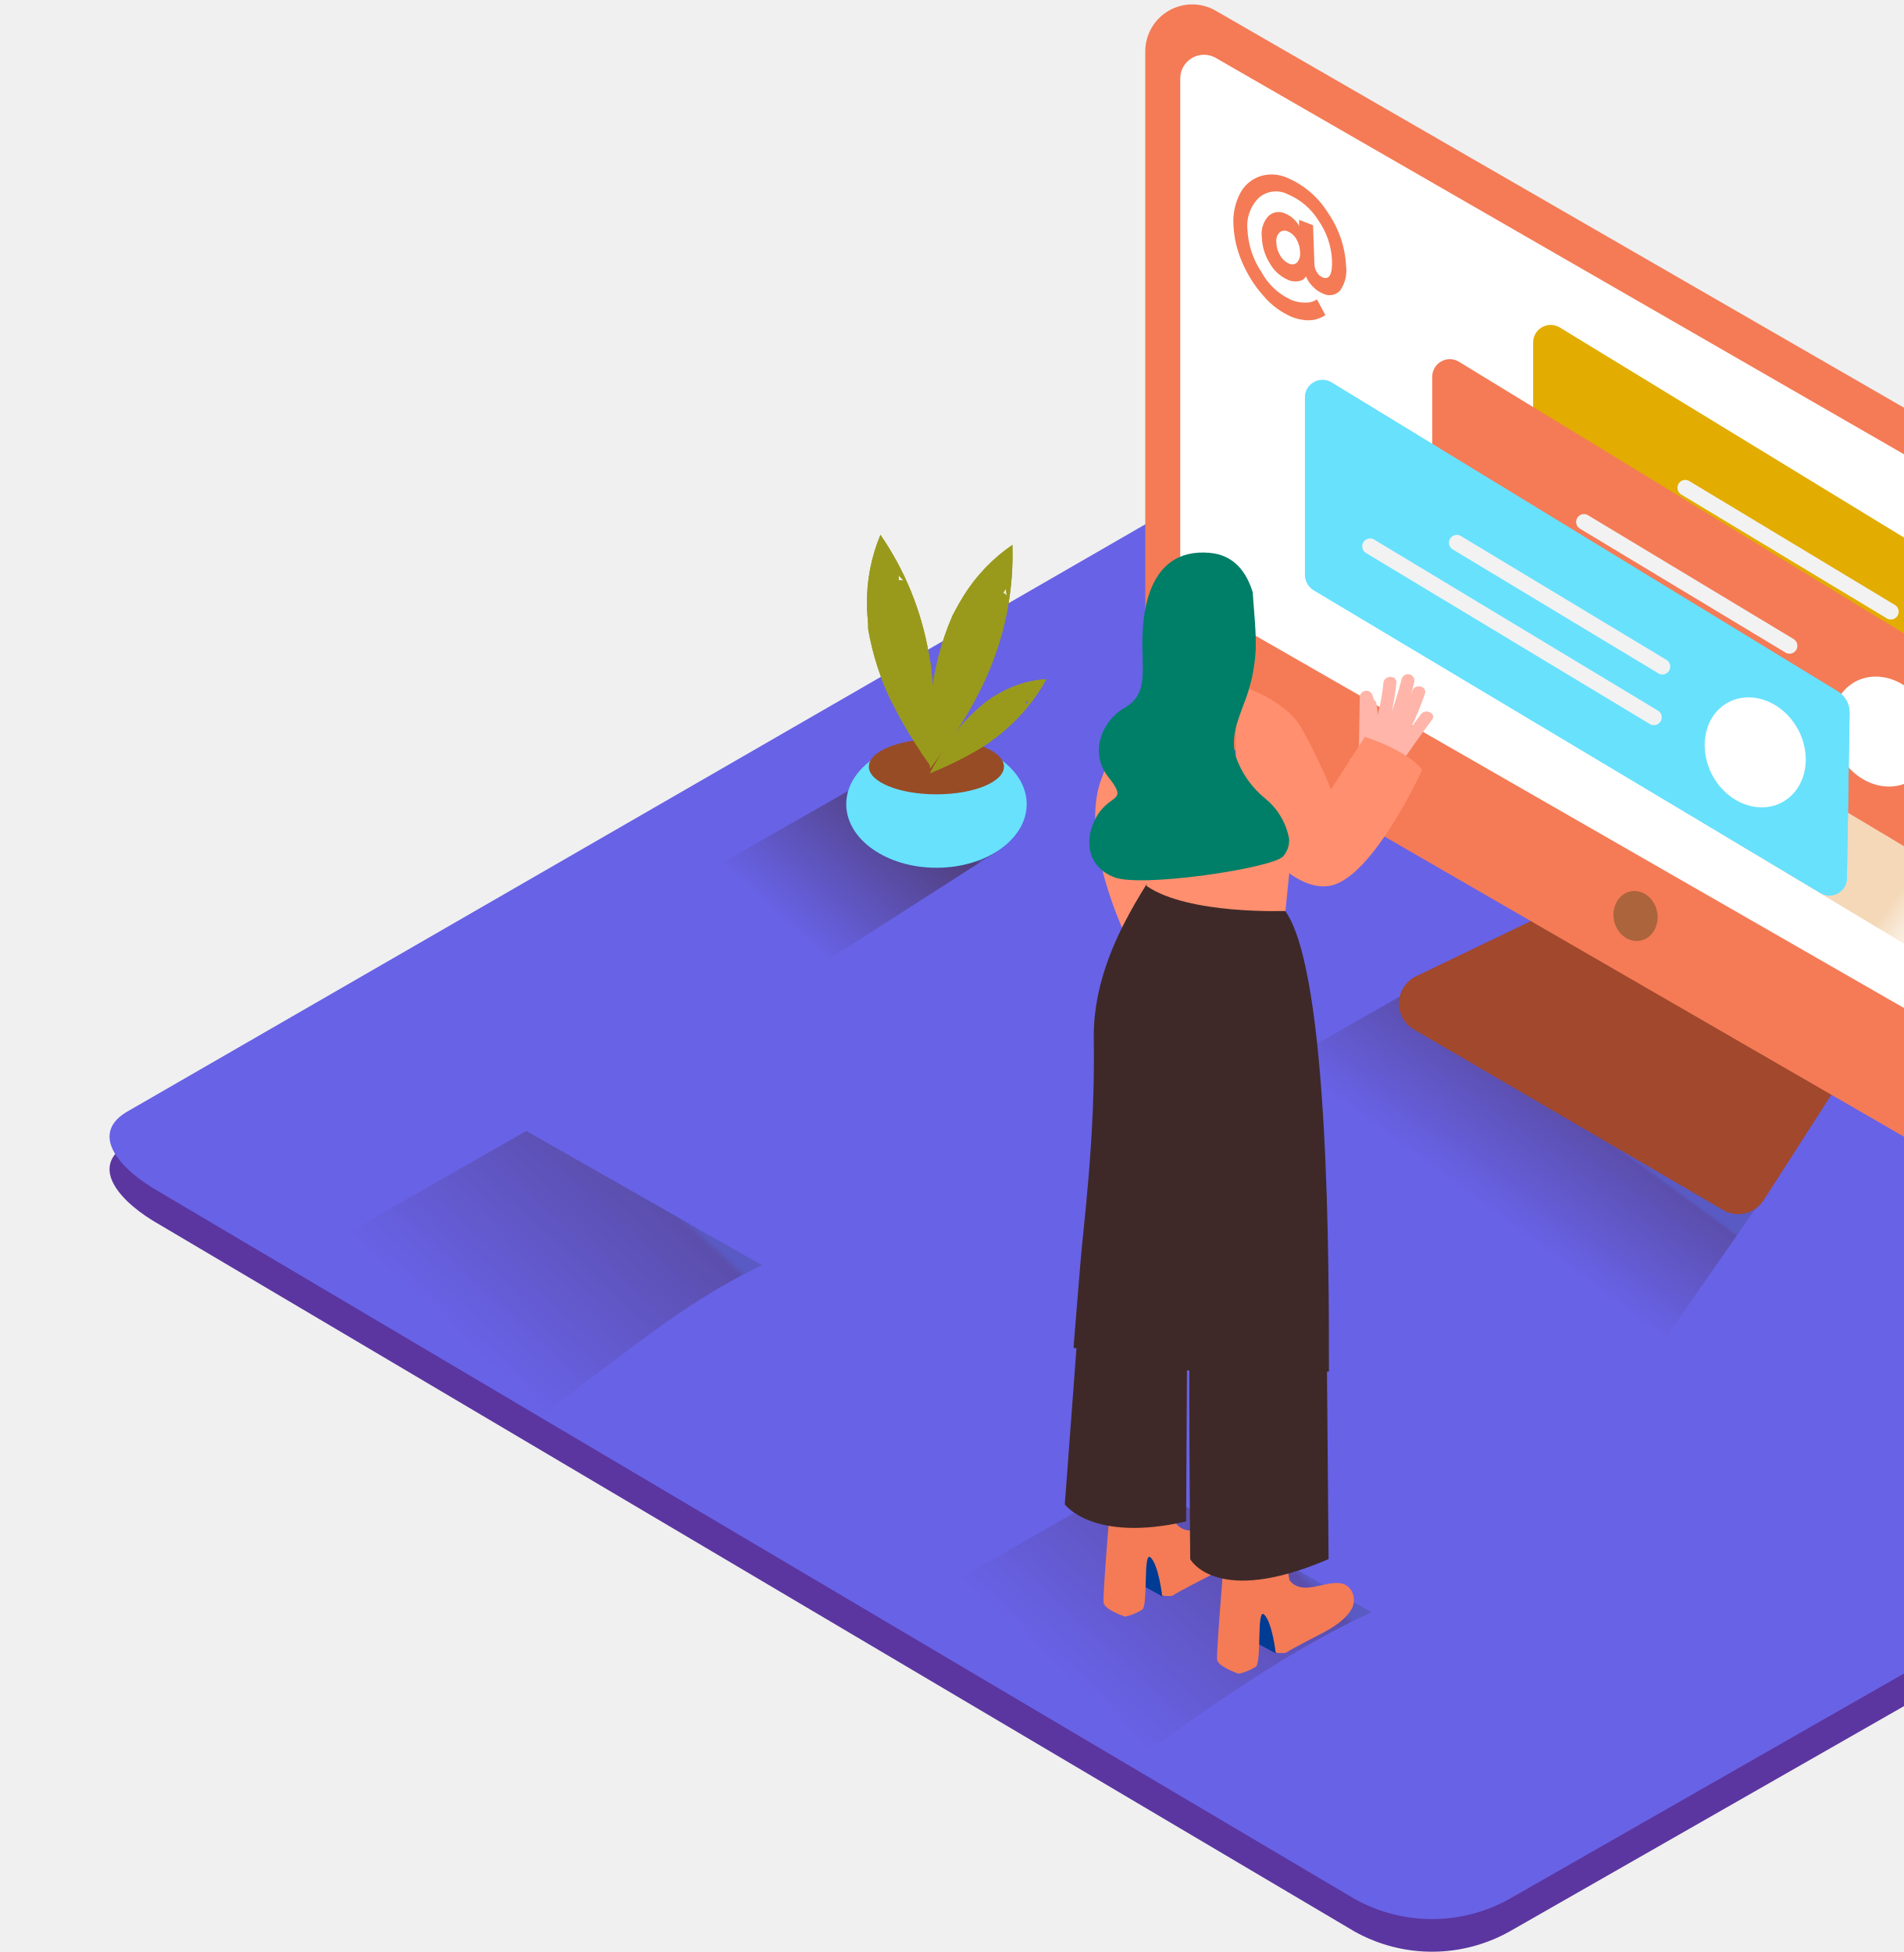
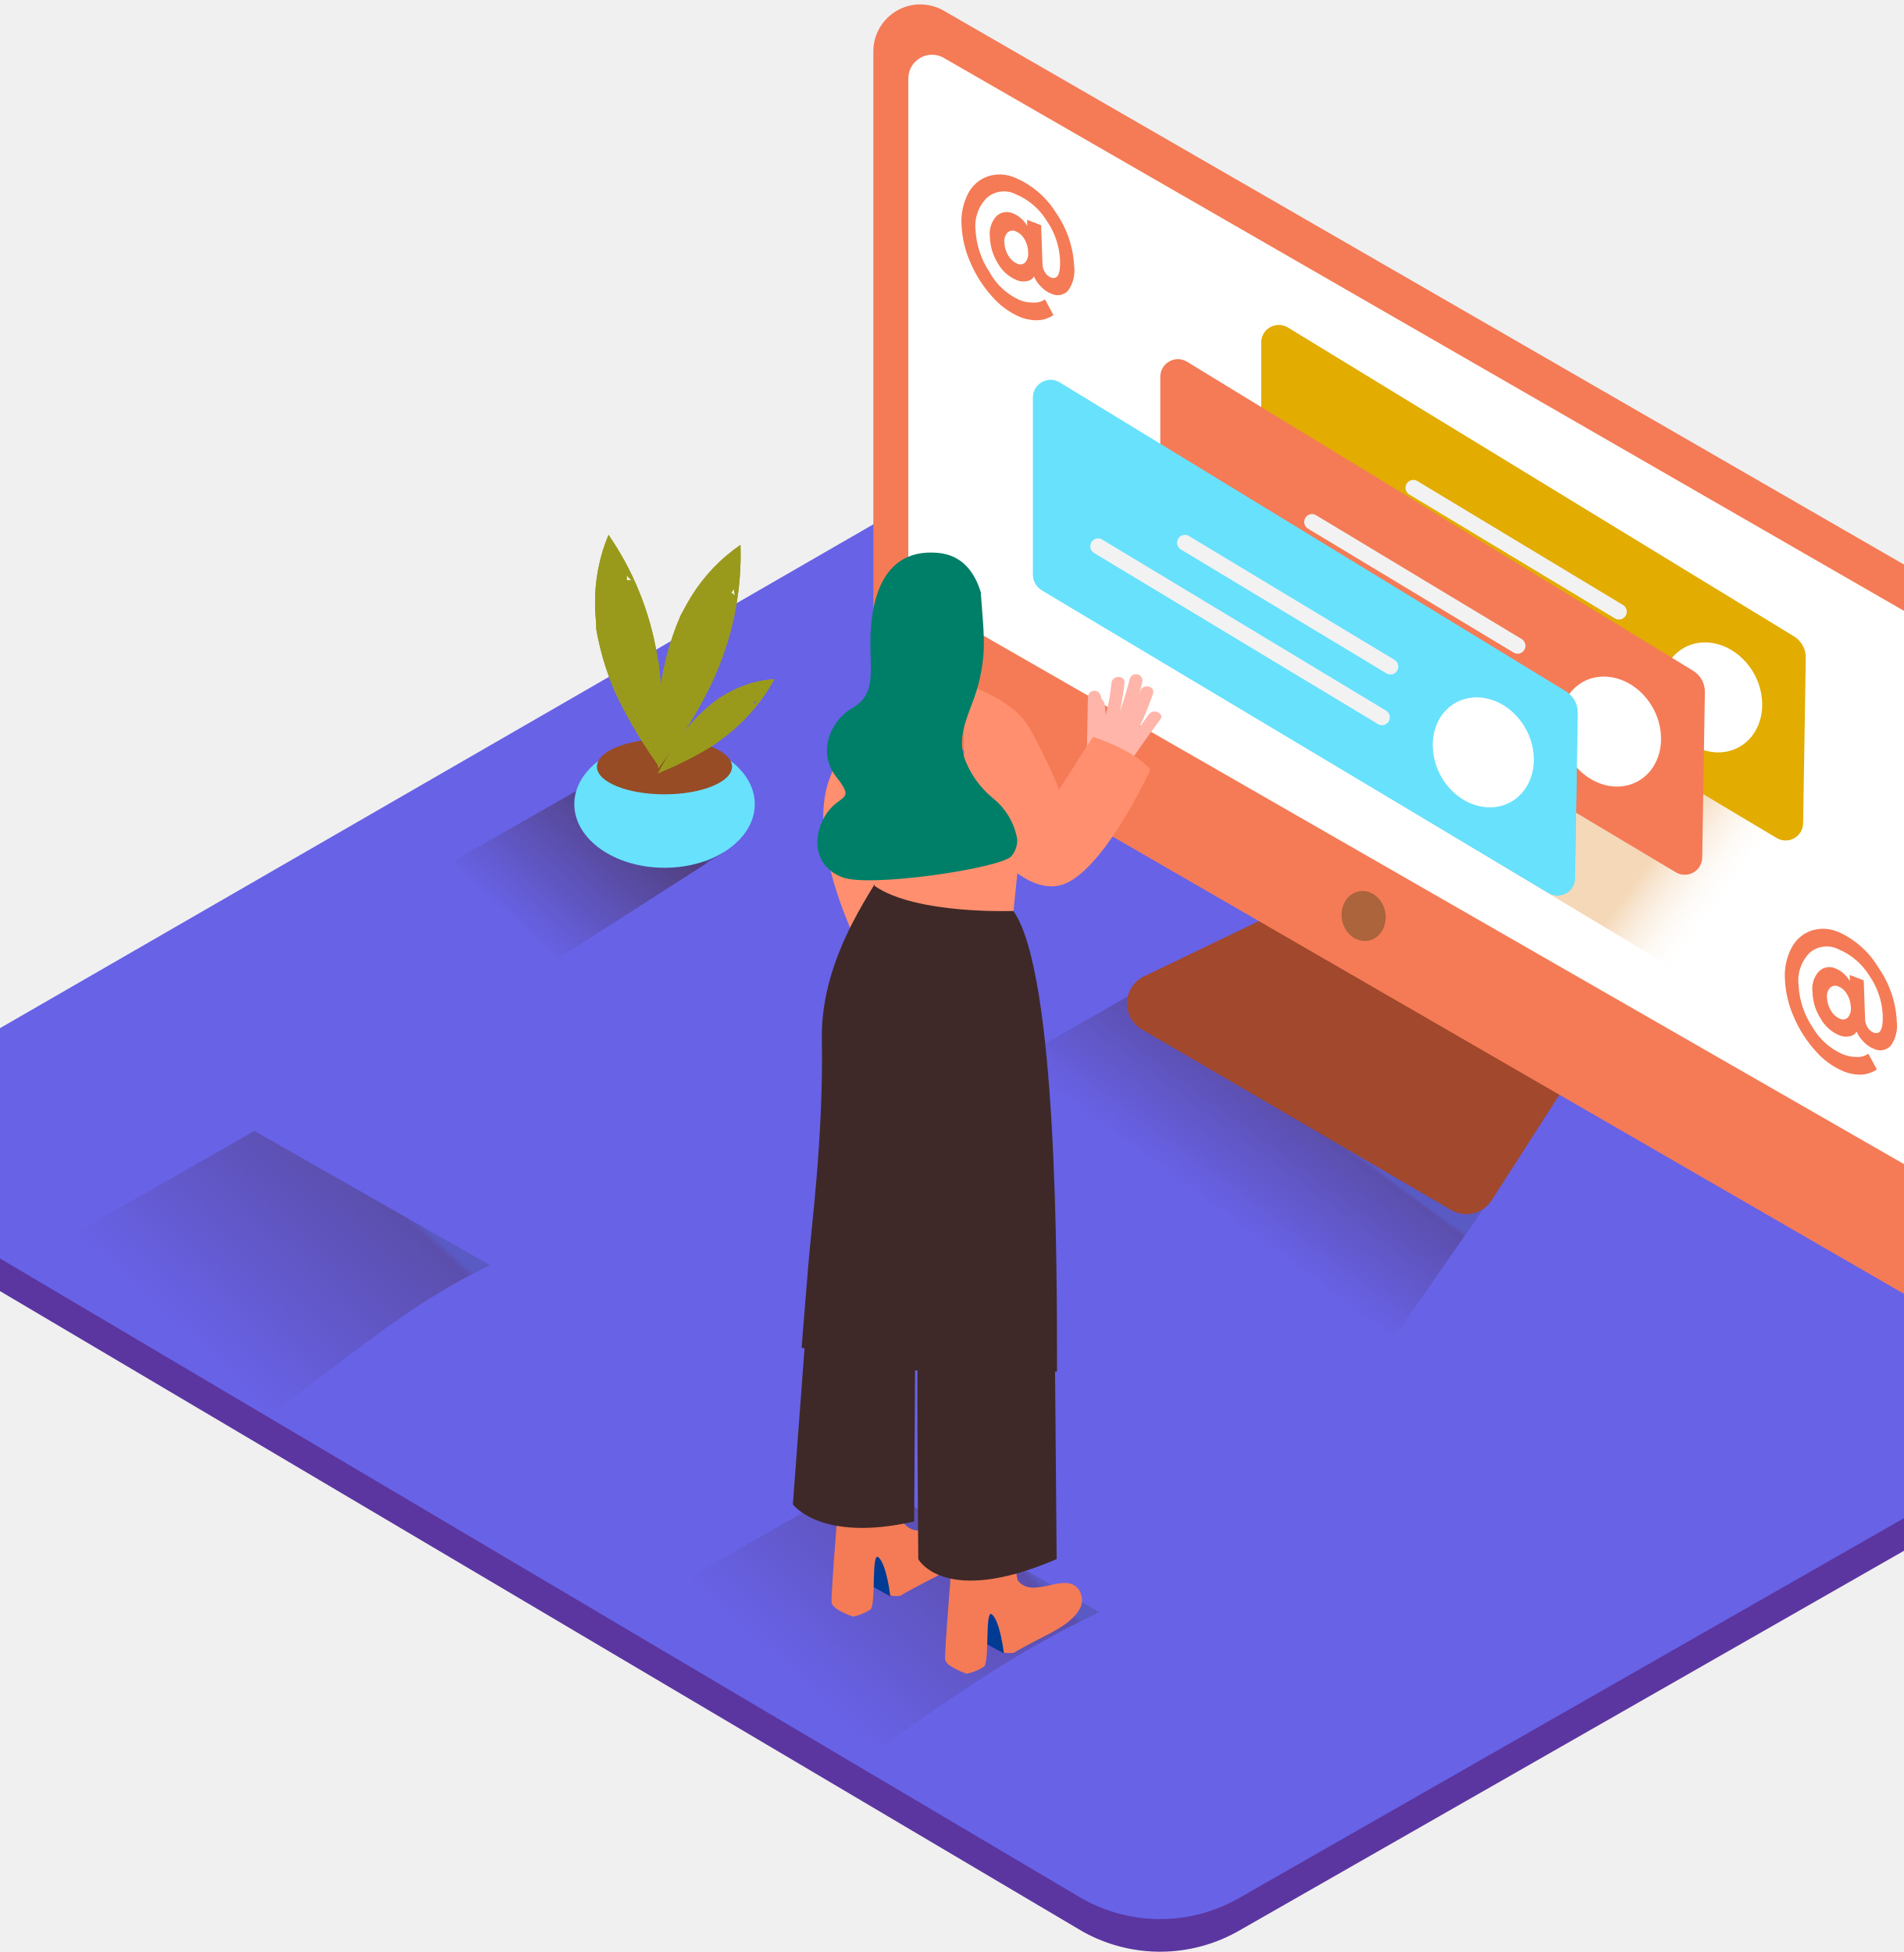
- <svg xmlns="http://www.w3.org/2000/svg" viewBox="-20 0 350 359">
+ <svg xmlns="http://www.w3.org/2000/svg" viewBox="30 0 350 359">
  <defs>
    <linearGradient x1="61.181%" y1="36.82%" x2="40.788%" y2="55.54%" id="a">
      <stop stop-color="#78B46A" offset="0%" />
      <stop stop-color="#7F3500" offset="3%" />
      <stop stop-color="#FFF" offset="100%" />
    </linearGradient>
    <linearGradient x1="82.186%" y1="28.519%" x2="29.852%" y2="62.464%" id="b">
      <stop stop-color="#78B46A" offset="0%" />
      <stop stop-color="#7F3500" offset="3%" />
      <stop stop-color="#FFF" offset="100%" />
    </linearGradient>
    <linearGradient x1="80.66%" y1="21.864%" x2="21.557%" y2="66.62%" id="c">
      <stop stop-color="#78B46A" offset="0%" />
      <stop stop-color="#7F3500" offset="3%" />
      <stop stop-color="#FFF" offset="100%" />
    </linearGradient>
    <linearGradient x1="81.016%" y1="60.589%" x2="67.462%" y2="55.277%" id="d">
      <stop stop-color="#FFF" stop-opacity="0" offset="0%" />
      <stop stop-color="#DC841E" offset="99%" />
    </linearGradient>
    <linearGradient x1="82.183%" y1="27.537%" x2="29.857%" y2="62.324%" id="e">
      <stop stop-color="#78B46A" offset="0%" />
      <stop stop-color="#7F3500" offset="3%" />
      <stop stop-color="#FFF" offset="100%" />
    </linearGradient>
  </defs>
  <g fill-rule="nonzero" fill="none">
    <path d="M229.018 355.203L9.313 225.211c-6.995-3.938-12.99-10.39-6.175-14.622L223.625 83.367c3.305-2.052 8.327-3.399 11.696-1.437l230.595 134.007c6.994 4.066 8.25 15.392 1.28 19.496L257.972 354.998a29.178 29.178 0 01-28.953.205z" fill="#5B36A0" />
    <path d="M229.018 349.203L9.313 219.211c-6.995-3.938-12.99-10.39-6.175-14.622L223.625 77.367c3.305-2.052 8.327-3.399 11.696-1.437l230.595 134.007c6.994 4.066 8.25 15.392 1.28 19.496L257.972 348.998a29.178 29.178 0 01-28.953.205z" fill="#6862E6" />
    <path d="M247.133 177.693L203.78 202.46s66.783 40.8 80.439 46.546l24.968-35.913" fill="url(#a)" opacity=".25" style="mix-blend-mode:multiply" />
    <path d="M232.157 296.513l-43.365-24.715-43.364 24.767s22.585 13.8 44.171 26.473c13.708-9.71 27.428-19.521 42.558-26.525z" fill="url(#b)" opacity=".25" style="mix-blend-mode:multiply" />
    <path d="M138.728 143.883l-27.505 15.712s2.331 14.404 15.988 20.15l36.01-23.087" fill="url(#c)" opacity=".46" style="mix-blend-mode:multiply" />
    <ellipse fill="#68E1FD" cx="152.192" cy="147.898" rx="16.59" ry="11.697" />
    <ellipse fill="#974C26" cx="152.179" cy="140.997" rx="12.426" ry="5.092" />
    <path d="M151.73 132.506c0-2.296-.076-4.591-.256-6.887-.051-.599-.106-1.193-.166-1.783l-.128-1.167c0-.347-.18-1.283-.18-1.193-.077-.47-.158-.936-.243-1.398a54.855 54.855 0 00-8.865-21.715 31.778 31.778 0 00-2.473 12.71c0 1.284.103 2.566.205 3.772v.757c.103.615.218 1.282.346 1.846a50.222 50.222 0 001.96 6.888 41.928 41.928 0 002.678 6.003 82.454 82.454 0 003.676 6.349 90.88 90.88 0 002.985 4.425c.308-2.86.449-5.734.461-8.607zm-6.52-25.819a2.067 2.067 0 000-.897c.316.324.628.658.935 1a2.84 2.84 0 00-.948-.103h.013z" fill="#999A1C" />
    <path d="M155.996 134.276a65.015 65.015 0 003.498-5.938c.282-.53.555-1.06.82-1.59l.525-1.065.5-1.103.55-1.283a54.876 54.876 0 004.266-23.087 31.728 31.728 0 00-8.967 9.363 45.938 45.938 0 00-1.858 3.284l-.256.474-.064.206c-.243.577-.487 1.154-.717 1.744a50.22 50.22 0 00-2.063 6.862 41.95 41.95 0 00-.986 6.503 77.621 77.621 0 00-.333 7.323c0 1.911 0 3.656.115 5.336 1.704-2.27 3.42-4.605 4.97-7.029zm8.456-25.254c.2-.226.349-.493.435-.783.094.445.175.873.244 1.283-.2-.2-.43-.368-.68-.5z" fill="#999A1C" />
    <path d="M155.907 139.997a64.687 64.687 0 003.843-2.078l.96-.59.629-.398.615-.436.717-.526a34.464 34.464 0 009.736-11.069 19.928 19.928 0 00-7.84 2.168c-.705.36-1.384.757-2.063 1.167l-.294.18-.103.09-.948.705a31.541 31.541 0 00-3.33 3.04 26.351 26.351 0 00-2.627 3.193 83.516 83.516 0 00-2.562 3.848 55.792 55.792 0 00-1.653 2.925c1.653-.693 3.306-1.411 4.92-2.22zm12.708-10.902a1.28 1.28 0 00.487-.283c-.094.274-.196.543-.308.808a1.797 1.797 0 00-.179-.513v-.012zM151.73 132.506c0-2.296-.076-4.591-.256-6.887-.051-.599-.106-1.193-.166-1.783l-.128-1.167c0-.347-.18-1.283-.18-1.193-.077-.47-.158-.936-.243-1.398a54.855 54.855 0 00-8.865-21.715 31.778 31.778 0 00-2.473 12.71c0 1.284.103 2.566.205 3.772v.757c.103.615.218 1.282.346 1.846a50.222 50.222 0 001.96 6.888 41.928 41.928 0 002.678 6.003 82.454 82.454 0 003.676 6.349 90.88 90.88 0 002.985 4.425c.308-2.86.449-5.734.461-8.607zm-6.52-25.819a2.067 2.067 0 000-.897c.316.324.628.658.935 1a2.84 2.84 0 00-.948-.103h.013z" fill="#999A1C" />
    <path d="M155.996 134.276a65.015 65.015 0 003.498-5.938c.282-.53.555-1.06.82-1.59l.525-1.065.5-1.103.55-1.283a54.876 54.876 0 004.266-23.087 31.728 31.728 0 00-8.967 9.363 45.938 45.938 0 00-1.858 3.284l-.256.474-.064.206c-.243.577-.487 1.154-.717 1.744a50.22 50.22 0 00-2.063 6.862 41.95 41.95 0 00-.986 6.503 77.621 77.621 0 00-.333 7.323c0 1.911 0 3.656.115 5.336 1.704-2.27 3.42-4.605 4.97-7.029zm8.456-25.254c.2-.226.349-.493.435-.783.094.445.175.873.244 1.283-.2-.2-.43-.368-.68-.5z" fill="#999A1C" />
    <path d="M155.907 139.997a64.687 64.687 0 003.843-2.078l.96-.59.629-.398.615-.436.717-.526a34.464 34.464 0 009.736-11.069 19.928 19.928 0 00-7.84 2.168c-.705.36-1.384.757-2.063 1.167l-.294.18-.103.09-.948.705a31.541 31.541 0 00-3.33 3.04 26.351 26.351 0 00-2.627 3.193 83.516 83.516 0 00-2.562 3.848 55.792 55.792 0 00-1.653 2.925c1.653-.693 3.306-1.411 4.92-2.22zm12.708-10.902a1.28 1.28 0 00.487-.283c-.094.274-.196.543-.308.808a1.797 1.797 0 00-.179-.513v-.012z" fill="#999A1C" />
    <path d="M264.35 168.022l-23.994 11.543a5.53 5.53 0 00-.384 9.76l56.867 33.22a5.518 5.518 0 007.43-1.782l13.823-21.523" fill="#A1482D" />
    <path d="M394.854 112.344L203.524 1.962a8.626 8.626 0 00-8.626.01 8.644 8.644 0 00-4.312 7.48v114.833a7.184 7.184 0 003.587 6.22L398.146 248.39a4.62 4.62 0 004.632.003 4.631 4.631 0 002.312-4.018V130.018a20.398 20.398 0 00-10.236-17.674z" fill="#F47B56" />
    <path d="M203.537 10.646l185.552 106.88a13.034 13.034 0 016.52 11.286v86.076a4.708 4.708 0 01-2.344 4.065 4.697 4.697 0 01-4.688.014L199.348 110.304a4.643 4.643 0 01-2.331-4.027V14.429c0-1.555.827-2.992 2.171-3.772a4.351 4.351 0 014.35-.011z" fill="#FFF" />
    <ellipse fill="#AB643C" transform="rotate(-10.9 280.738 168.465)" cx="280.738" cy="168.465" rx="4.036" ry="4.617" />
    <path fill="url(#d)" opacity=".32" d="M253.41 127.427l86.23 51.869 42.595-24.793-76.109-44.353" />
    <path d="M359.97 117.102l-93.224-56.91a3.225 3.225 0 00-3.278.028 3.233 3.233 0 00-1.565 2.884V95.53a3.4 3.4 0 001.627 2.924l93.212 55.704c.997.567 2.22.56 3.21-.02a3.22 3.22 0 001.594-2.79l.487-30.23a4.542 4.542 0 00-2.063-4.015z" fill="#E2AC00" />
    <path d="M337.667 133.789c3.343 4.681 9.223 5.99 13.118 2.937 3.894-3.053 4.343-9.324 1-13.993-3.345-4.669-9.225-5.99-13.12-2.937-3.894 3.052-4.342 9.311-.998 13.993z" fill="#FFF" />
    <path d="M328.52 111.318l-38.023-22.92a1.447 1.447 0 00-1.862.578 1.45 1.45 0 00.402 1.91l38.022 22.92a1.447 1.447 0 001.862-.578 1.45 1.45 0 00-.401-1.91zM326.957 120.63l-52.41-31.591a1.45 1.45 0 00-1.396 2.488l52.345 31.603a1.447 1.447 0 001.862-.578 1.45 1.45 0 00-.401-1.91v-.013z" fill="#F2F2F2" />
    <path d="M341.369 123.387L248.196 66.49a3.225 3.225 0 00-3.278.028 3.233 3.233 0 00-1.565 2.884v32.411a3.4 3.4 0 001.615 2.938l93.211 55.703c1.008.58 2.25.57 3.248-.025a3.22 3.22 0 001.569-2.848l.487-30.23a4.542 4.542 0 00-2.114-3.964z" fill="#F47B56" />
    <path d="M319.065 140.074c3.344 4.681 9.224 5.99 13.119 2.937 3.894-3.053 4.342-9.325.999-13.993-3.344-4.67-9.224-5.99-13.118-2.938-3.895 3.053-4.343 9.312-1 13.994z" fill="#FFF" />
    <path d="M309.918 117.602l-38.048-22.92a1.447 1.447 0 00-1.862.578 1.45 1.45 0 00.402 1.91l38.022 22.92a1.447 1.447 0 001.862-.578 1.45 1.45 0 00-.401-1.91h.025zM308.343 126.978l-52.397-31.642a1.447 1.447 0 00-1.862.579 1.45 1.45 0 00.402 1.91l52.409 31.59a1.447 1.447 0 001.862-.578 1.45 1.45 0 00-.402-1.91l-.012.051z" fill="#F2F2F2" />
    <path d="M317.99 127.21l-93.2-56.897a3.225 3.225 0 00-3.278.027 3.233 3.233 0 00-1.564 2.884v32.412a3.4 3.4 0 001.627 2.924l93.211 55.704c1.008.58 2.25.57 3.249-.026a3.22 3.22 0 001.568-2.847l.487-30.231a4.542 4.542 0 00-2.1-3.95z" fill="#68E1FD" />
    <path d="M317.99 127.21l-93.2-56.897a3.225 3.225 0 00-3.278.027 3.233 3.233 0 00-1.564 2.884v32.412a3.4 3.4 0 001.627 2.924l93.211 55.704c1.008.58 2.25.57 3.249-.026a3.22 3.22 0 001.568-2.847l.487-30.231a4.542 4.542 0 00-2.1-3.95z" fill="#68E1FD" />
    <path d="M295.673 143.896c3.343 4.681 9.224 5.99 13.118 2.937 3.895-3.053 4.343-9.325 1-13.993-3.344-4.669-9.225-5.99-13.119-2.937-3.894 3.052-4.304 9.311-1 13.993z" fill="#FFF" />
    <path d="M286.526 121.425l-38.035-22.92a1.447 1.447 0 00-1.862.578 1.45 1.45 0 00.401 1.91l38.023 22.92a1.447 1.447 0 001.862-.578 1.45 1.45 0 00-.402-1.91h.013zM284.95 130.75l-52.409-31.592a1.447 1.447 0 00-1.862.579 1.45 1.45 0 00.402 1.91l52.409 31.59a1.447 1.447 0 001.862-.578 1.45 1.45 0 00-.402-1.91z" fill="#F2F2F2" />
    <path d="M195.672 124.028a45.406 45.406 0 00-13.208 19.38c-4.638 12.827 6.956 33.784 6.956 33.784l18.038-14.3" fill="#FF8F6F" />
    <path d="M193.724 293.602l-4.893-2.706 1.28-7.003s7.29.692 7.93 3.283" fill="#003B94" />
    <path d="M195.518 293.5c1.102-.68 2.255-1.283 3.395-1.886 2.83-1.552 6.918-3.155 8.66-6.067a3.39 3.39 0 00-.23-3.848c-2.563-3.104-8.174 2.001-11.044-1.436-.563-.68-.832-11.467-.832-11.467l-10.915 2.95s-1.845 21.676-1.64 23.01c.205 1.334 3.959 2.566 3.959 2.566a9.666 9.666 0 003.151-1.283c1.14-.834.102-11.005 1.563-9.581 1.46 1.424 2.1 6.99 2.1 6.99.607.092 1.222.11 1.833.051z" fill="#F47B56" />
    <path d="M214.568 304.08l-4.894-2.667 1.28-7.003s7.29.693 7.93 3.283" fill="#003B94" />
    <path d="M216.412 303.978c1.102-.68 2.255-1.282 3.395-1.885 2.831-1.552 6.918-3.155 8.66-6.067a3.39 3.39 0 00-.23-3.848c-2.563-3.104-8.174 2.001-11.043-1.436-.564-.68-.833-11.467-.833-11.467l-10.915 2.95s-1.857 21.753-1.652 23.036c.205 1.282 3.958 2.565 3.958 2.565a9.666 9.666 0 003.152-1.283c1.14-.833.102-11.004 1.563-9.58 1.46 1.423 2.1 6.99 2.1 6.99a7.498 7.498 0 001.845.025z" fill="#F47B56" />
    <path d="M179.005 233.614l-3.216 43.058s5.125 7.08 22.304 3.142l.166-29.026M198.849 242.144c-.372 3.706 0 44.596 0 44.596s4.752 8.901 25.442 0l-.295-34.746" fill="#3E2928" />
    <path d="M177.403 247.838c1.41.975 1.896-4.04 3.37-3.18a83.77 83.77 0 0016.961 7.49h.128a1.165 1.165 0 011.576.577 89.585 89.585 0 0011.133 2.565c4.83.77 8.826-2.808 13.784-3.052 0-19.008.09-73.109-7.994-84.652l-23.918-8.055c-.115 1.975-11.606 15.314-11.325 31.578.32 18.328-2.062 35.618-2.472 41.351-.064.975-1.191 14.34-1.243 15.378z" fill="#3E2928" />
    <path d="M218.564 145.73l-2.203 21.804s-17.845.719-25.532-4.591v-18.496" fill="#FF8F6F" />
    <path d="M241.252 131.378l-1.819 2.488c.97-2.024 1.826-4.1 2.562-6.22.513-1.45-1.806-2.027-2.318-.578l-.27.744c.223-.77.432-1.543.628-2.322a1.195 1.195 0 10-2.319-.577 62.236 62.236 0 01-1.806 5.952 42.54 42.54 0 00.846-5.26c.154-1.525-2.242-1.461-2.383 0a37.916 37.916 0 01-1.076 5.965c0-.684-.064-1.368-.192-2.052a1.206 1.206 0 00-.5-.86 9.29 9.29 0 00-.23-.795 1.204 1.204 0 00-2.345.36l-.154 8.978c-.433.93-.999 1.795-1.678 2.565a41.64 41.64 0 013.331 2.565 34.337 34.337 0 012.716 2.565 65.716 65.716 0 002.216-2.924c.088-.075.166-.161.23-.257a255.44 255.44 0 016.611-9.337c.948-1.052-1.14-2.219-2.05-1z" fill="#FFB5A9" />
    <path d="M207.24 125.85s8.43 2.27 11.85 7.695a96.553 96.553 0 015.65 11.66l6.225-9.685s7.559 2.322 10.556 6.042c0 0-8.967 19.623-16.782 21.304-7.814 1.68-16.116-11.518-16.116-11.518s-1.716 5.515-1.383-.372" fill="#FF8F6F" />
    <path d="M212.595 146.82a17.097 17.097 0 01-5.342-7.618c-1.013-3.45.256-6.478 1.434-9.684a31.237 31.237 0 002.204-9.966c.102-3.36-.282-6.72-.513-10.069a.976.976 0 010-.436c-1.127-3.783-3.433-6.99-7.98-7.375-11.774-1-12.44 12.057-12.35 17.367.09 5.31.653 8.901-3.254 11.12-3.908 2.219-6.726 8.042-2.998 12.75 3.728 4.706.384 2.988-2.101 7.169-2.485 4.181-1.845 9.402 3.254 11.287 5.099 1.885 28.799-1.655 30.976-3.848a4.531 4.531 0 001.115-3.206 12.444 12.444 0 00-4.445-7.49z" fill="#007F68" />
    <path d="M224.176 39.132a18.805 18.805 0 013.33 9.748 6.419 6.419 0 01-1.088 4.553 2.624 2.624 0 01-3.178.552 4.906 4.906 0 01-1.716-1.154 5.989 5.989 0 01-1.102-1.398l-.307-.603a2.13 2.13 0 01-.308.436 2.24 2.24 0 01-1.05.449 3.186 3.186 0 01-1.896-.231 7.113 7.113 0 01-3.357-3.014 9.692 9.692 0 01-1.486-4.861 4.775 4.775 0 011.192-3.848 2.739 2.739 0 013.113-.488c.513.205.986.5 1.396.873.35.297.659.637.922 1.013l.23.41v-1.141l2.563 1 .256 7.209c.018.516.178 1.017.462 1.449.24.417.609.745 1.05.936 1.238.488 1.81-.581 1.717-3.206a13.889 13.889 0 00-2.473-7.247 12.136 12.136 0 00-5.675-4.848 4.774 4.774 0 00-5.33.68 7.252 7.252 0 00-2.062 5.925 15.3 15.3 0 002.562 7.696 11.817 11.817 0 005.47 5.13c.812.34 1.684.51 2.563.5a3.417 3.417 0 001.665-.307l.513-.283 1.55 2.886-.257.18a6.133 6.133 0 01-.755.359c-.41.177-.84.298-1.282.36a6.398 6.398 0 01-1.703 0 8.575 8.575 0 01-2.165-.552 14.093 14.093 0 01-5.125-3.771 22.36 22.36 0 01-3.971-6.208 19.027 19.027 0 01-1.64-6.888c-.138-2 .27-3.999 1.179-5.784a6.51 6.51 0 013.638-3.207 7 7 0 015.047.257 16.288 16.288 0 017.508 6.438zm-5.65 9.12c.42-.538.61-1.221.525-1.899a4.904 4.904 0 00-.679-2.372 3.255 3.255 0 00-1.55-1.411 1.395 1.395 0 00-1.576.205 2.35 2.35 0 00-.563 1.86c.029.846.28 1.669.73 2.385.37.652.94 1.165 1.627 1.463a1.28 1.28 0 001.486-.231M375.433 178.013a18.74 18.74 0 013.33 9.748 6.419 6.419 0 01-1.088 4.553 2.637 2.637 0 01-3.177.552 5.047 5.047 0 01-1.717-1.154 6.207 6.207 0 01-1.102-1.399l-.307-.602c-.087.156-.19.302-.308.436-.304.24-.666.395-1.05.449a3.071 3.071 0 01-1.883-.218 7.113 7.113 0 01-3.357-3.027 9.653 9.653 0 01-1.499-4.874 4.724 4.724 0 011.192-3.848 2.726 2.726 0 013.1-.487c.514.204.987.499 1.396.872.35.302.66.647.923 1.026l.243.41v-1.141l2.562.987.257 7.209c.022.515.181 1.015.46 1.449.242.417.61.745 1.051.936 1.281.488 1.807-.577 1.73-3.206a13.953 13.953 0 00-2.473-7.26 12.161 12.161 0 00-5.662-4.835 4.787 4.787 0 00-5.33.667 7.252 7.252 0 00-2.01 5.964 15.25 15.25 0 002.561 7.695 11.868 11.868 0 005.535 4.964 6.668 6.668 0 002.562.513 3.545 3.545 0 001.665-.308l.513-.282 1.55 2.886-.256.18a6.133 6.133 0 01-.756.359c-.412.17-.842.29-1.281.359a6.526 6.526 0 01-1.717 0 8.55 8.55 0 01-2.152-.564 14.093 14.093 0 01-5.125-3.759 22.41 22.41 0 01-3.97-6.22 18.988 18.988 0 01-1.64-6.888 11.003 11.003 0 011.178-5.772 6.562 6.562 0 013.638-3.219 7.09 7.09 0 015.06.257 16.315 16.315 0 017.354 6.592zm-5.65 9.12a2.567 2.567 0 00.538-1.899 4.865 4.865 0 00-.691-2.372 3.204 3.204 0 00-1.538-1.411 1.395 1.395 0 00-1.575.192 2.323 2.323 0 00-.577 1.86c.03.842.281 1.66.73 2.373.369.655.94 1.172 1.627 1.475a1.28 1.28 0 001.486-.218" fill="#F47B56" />
    <path d="M120.139 232.704L76.774 208l-43.351 24.754s24.122 15.083 45.709 27.756c13.707-9.697 25.89-20.791 41.007-27.807z" fill="url(#e)" opacity=".25" style="mix-blend-mode:multiply" />
  </g>
</svg>
